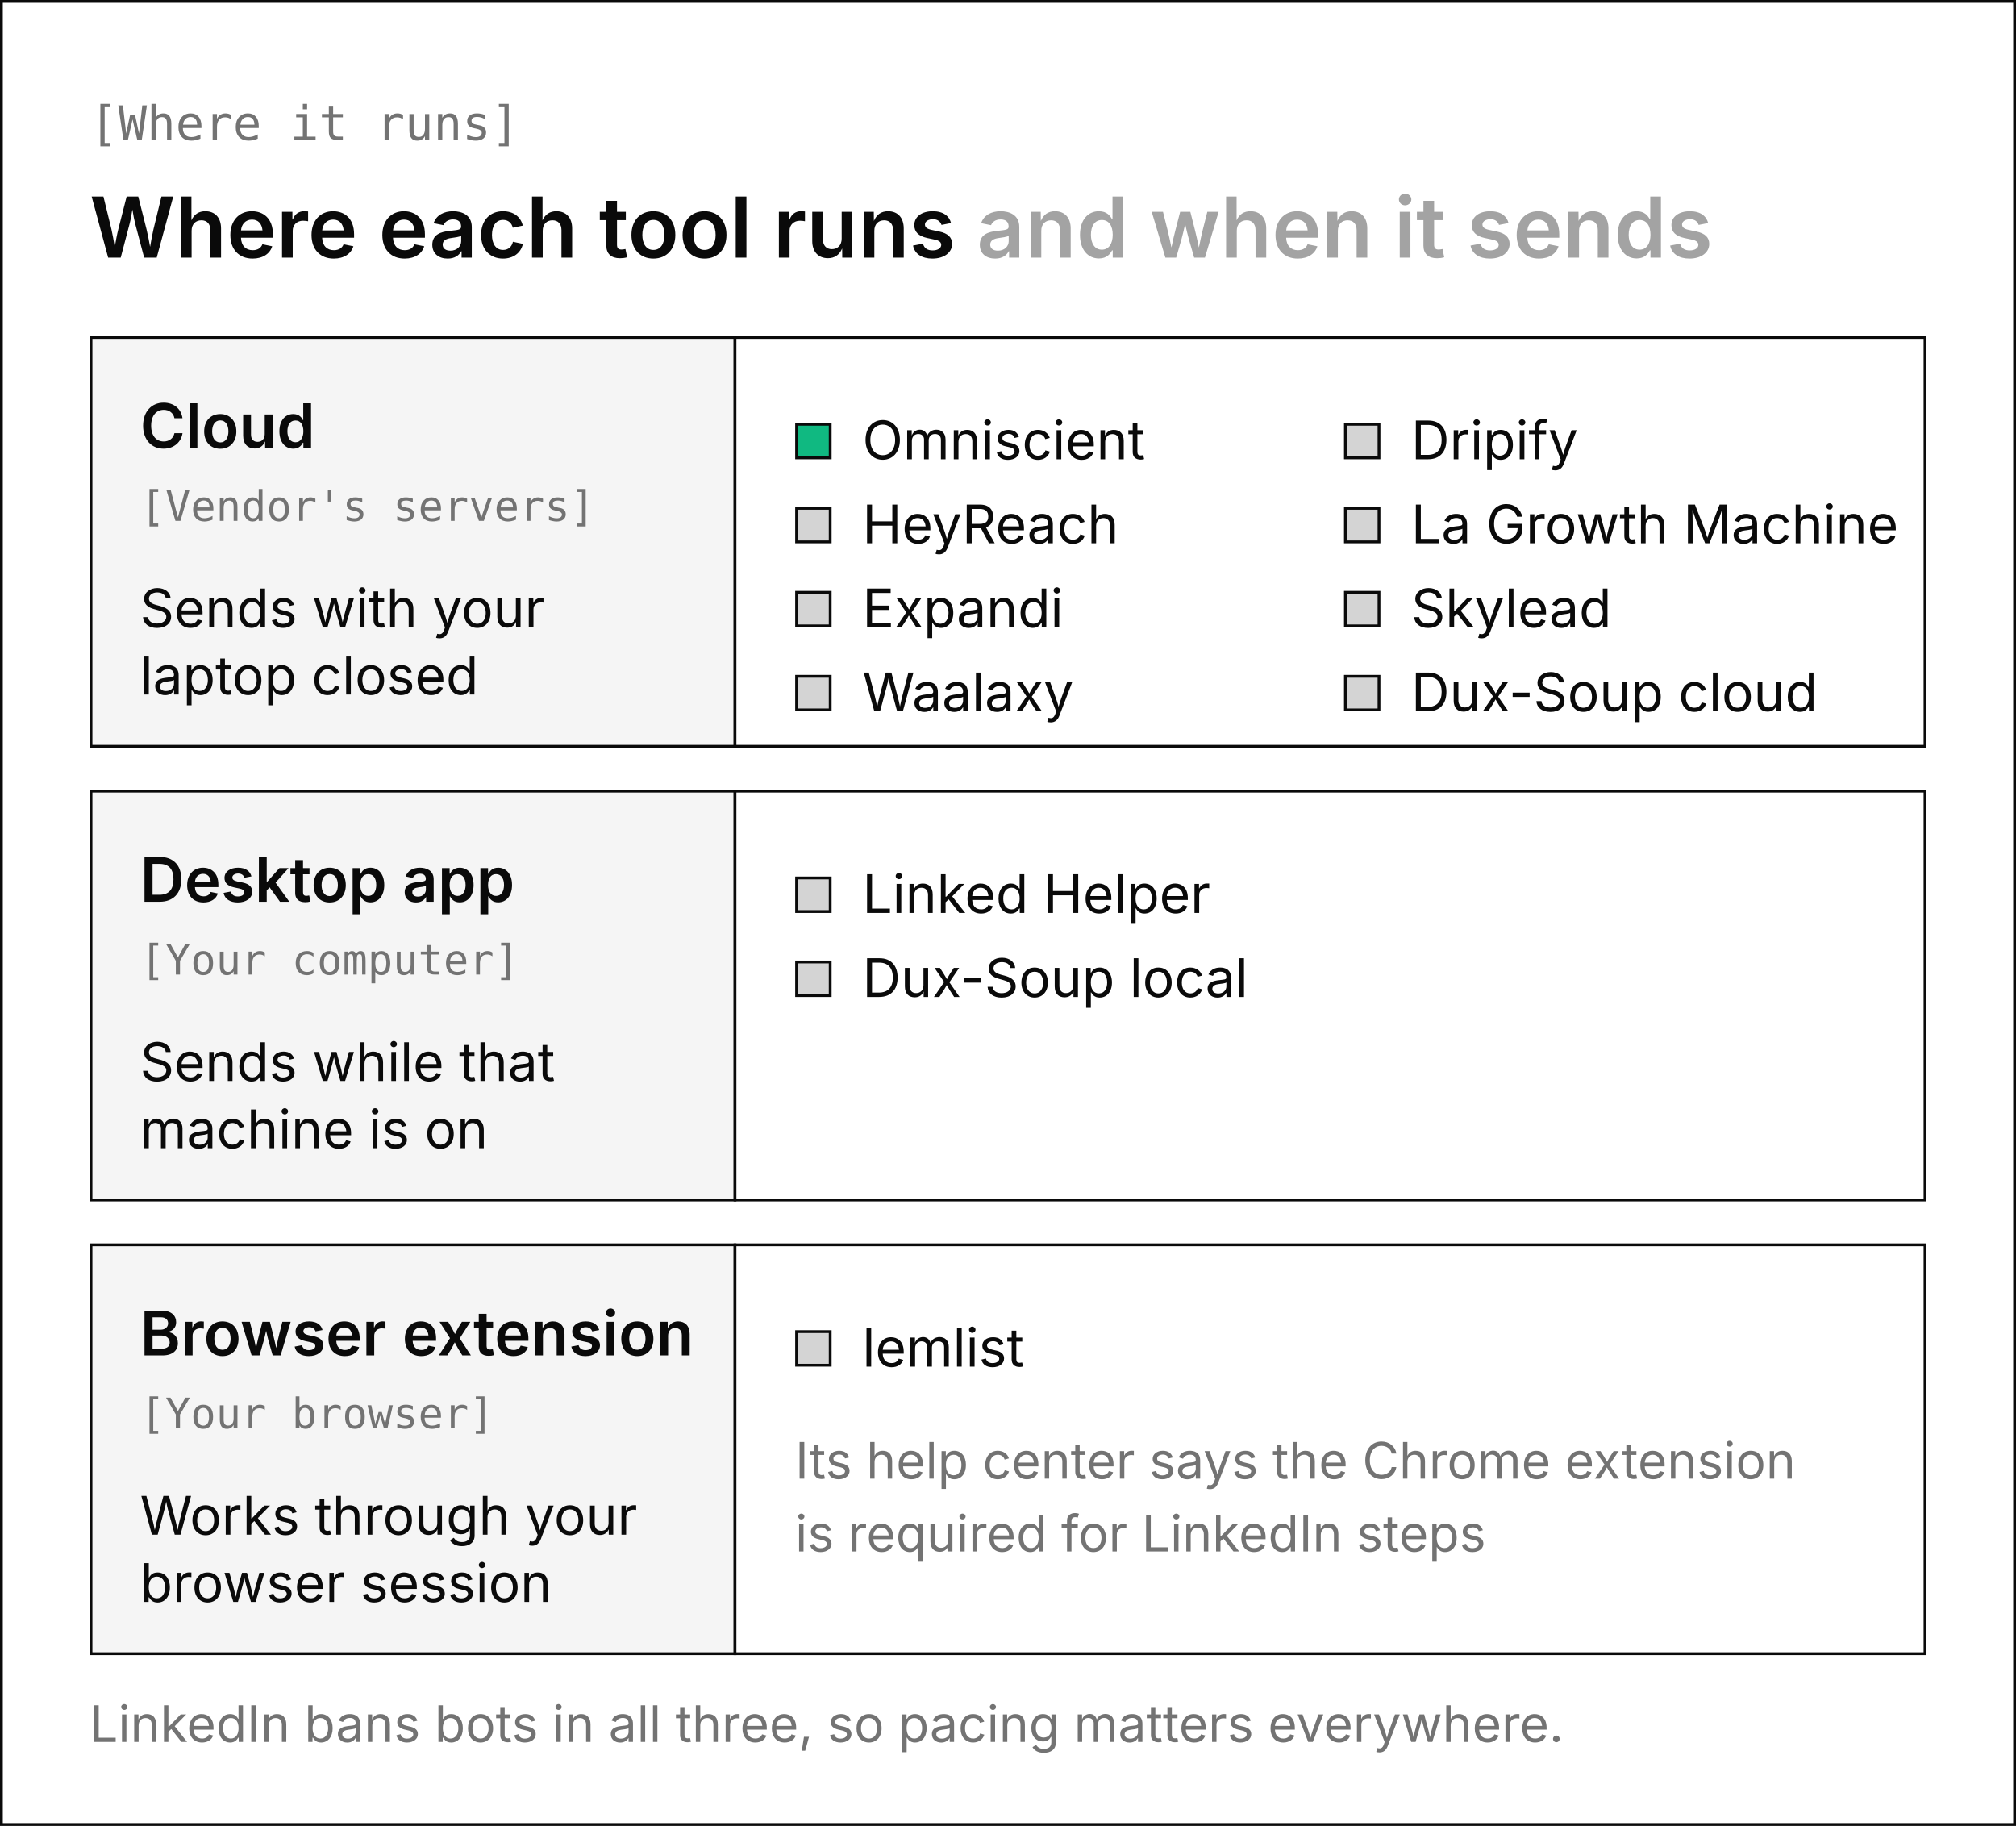
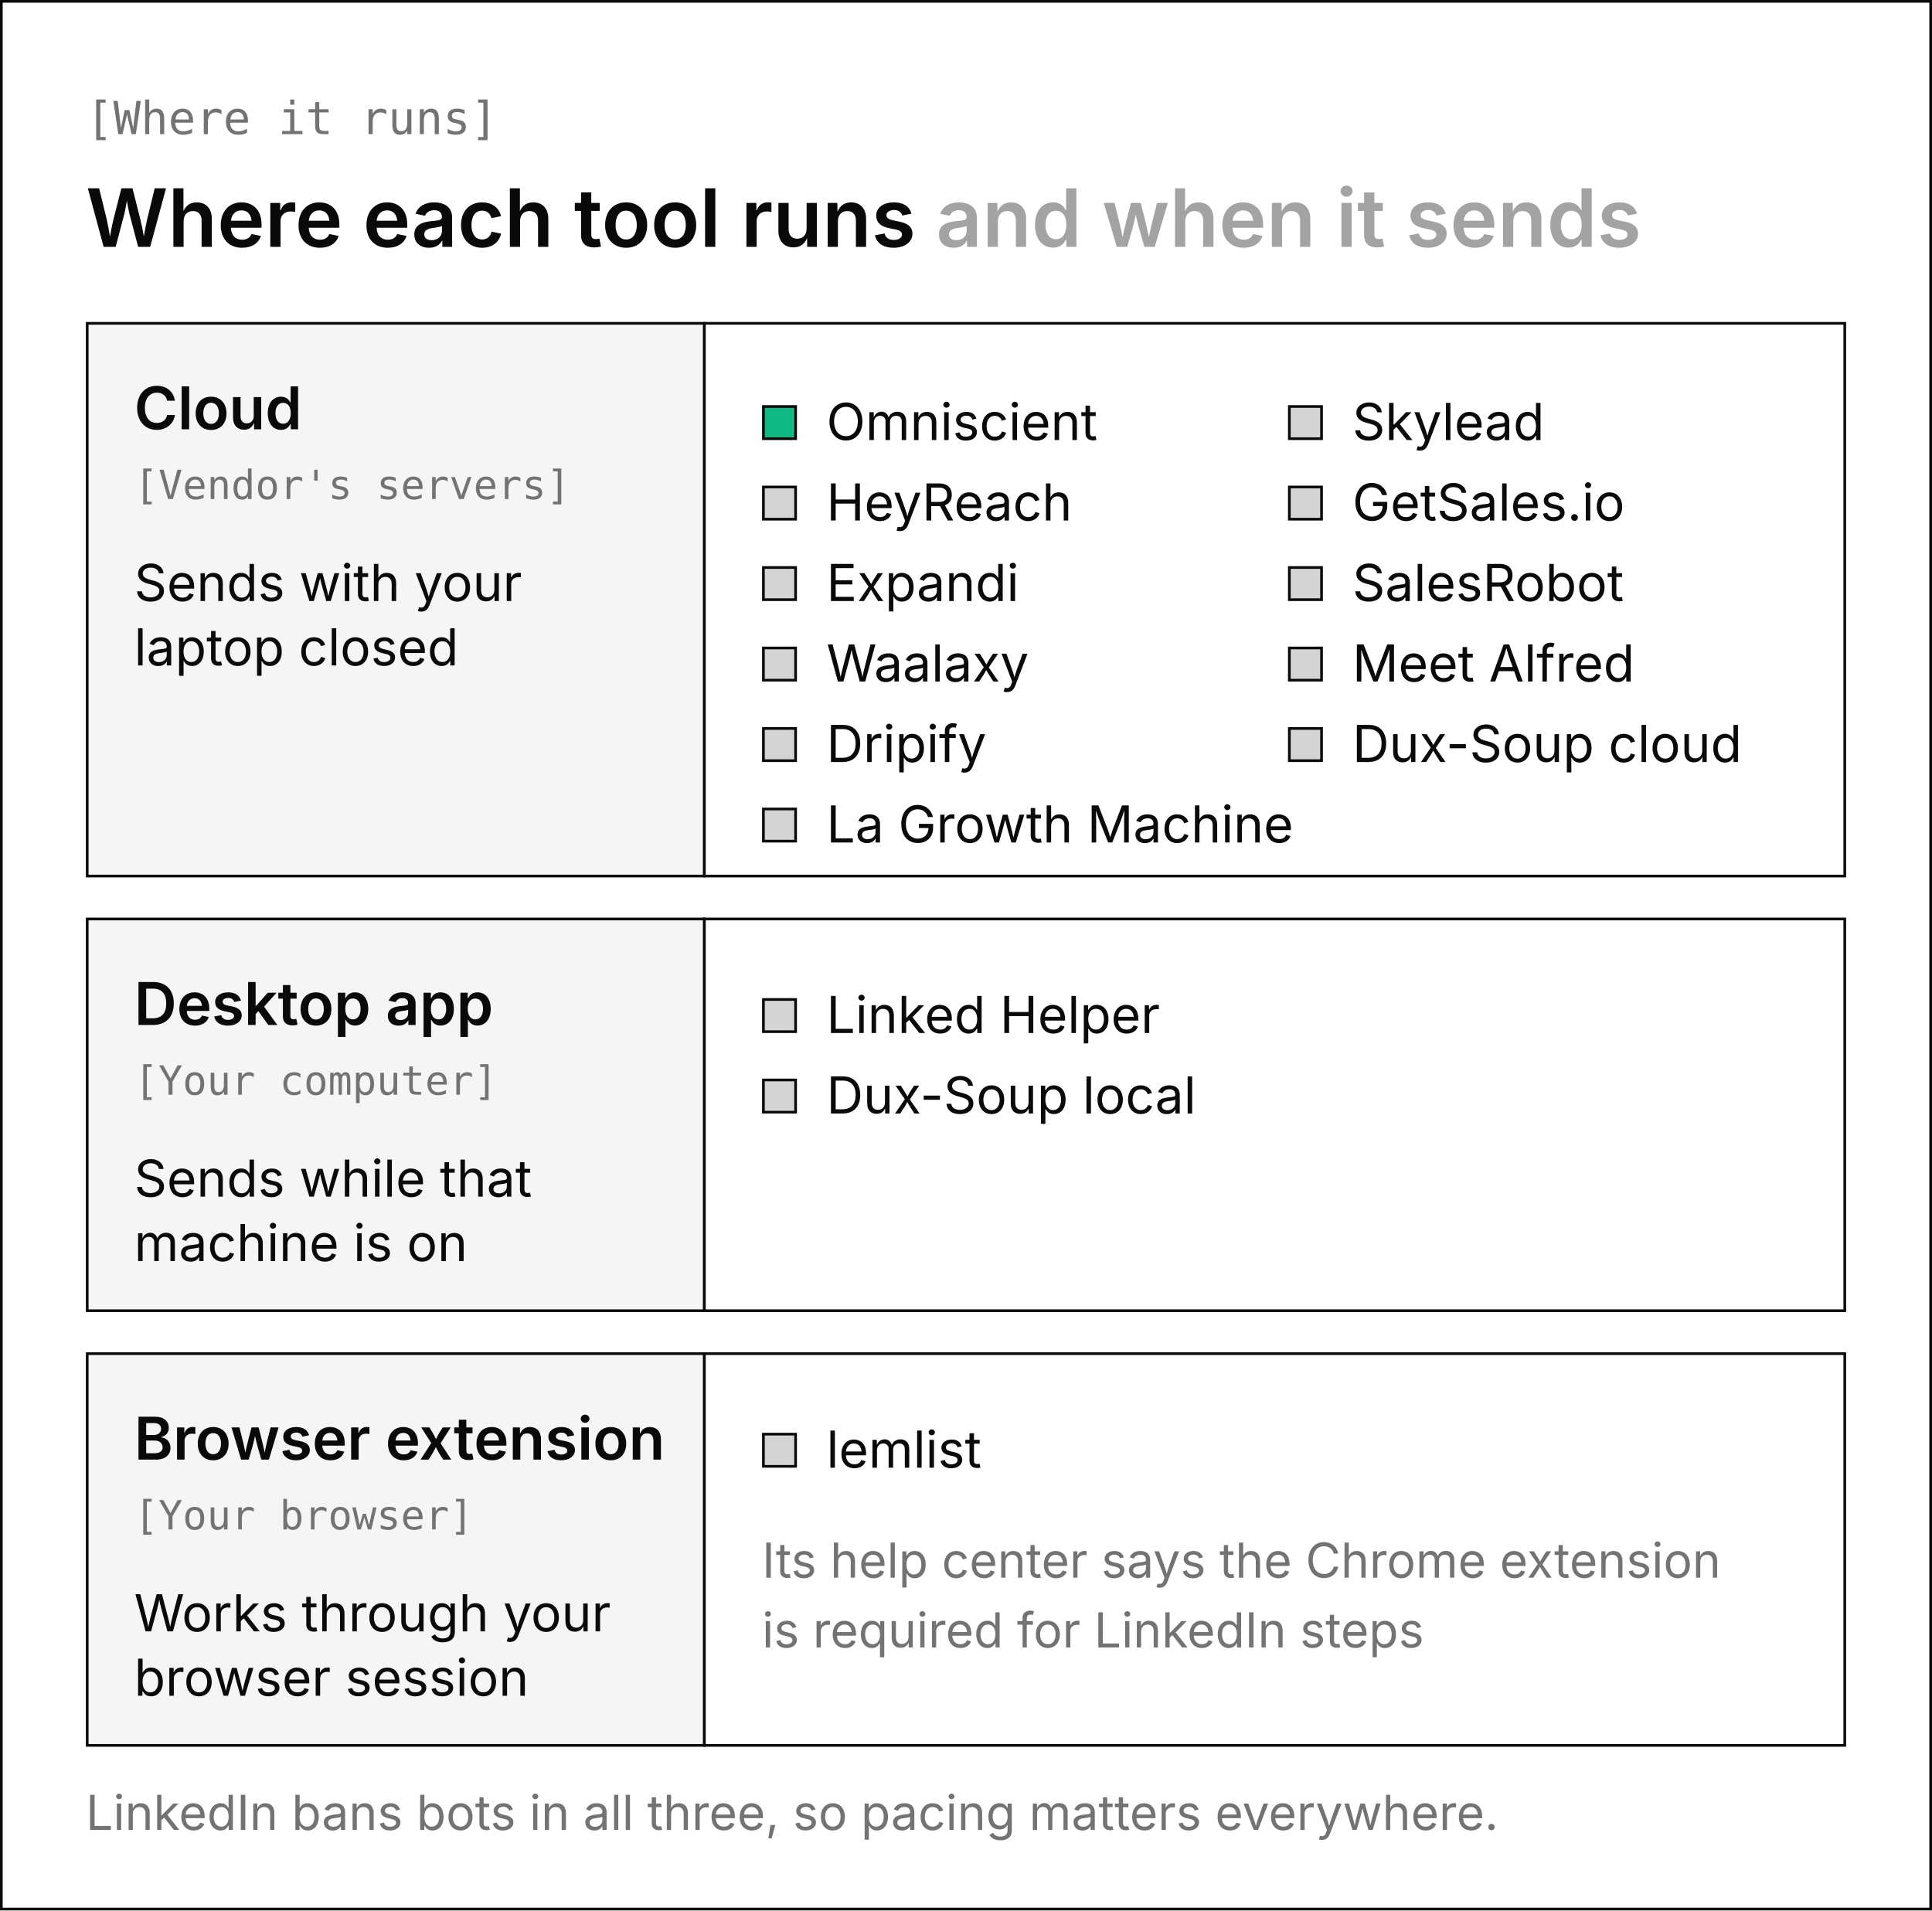
- <svg xmlns="http://www.w3.org/2000/svg" viewBox="0 0 720 652" width="720" height="652" role="img" aria-labelledby="t d" font-family="Inter, system-ui, sans-serif">
-   <rect width="720" height="652" fill="#ffffff" />
-   <rect x="0.5" y="0.5" width="719" height="651" fill="none" stroke="#0a0a0a" />
+ <svg xmlns="http://www.w3.org/2000/svg" viewBox="0 0 720 712" width="720" height="712" role="img" aria-labelledby="t d" font-family="Inter, system-ui, sans-serif">
+   <rect width="720" height="712" fill="#ffffff" />
+   <rect x="0.5" y="0.5" width="719" height="711" fill="none" stroke="#0a0a0a" />
  <text x="32" y="50" font-family="Geist Mono, ui-monospace, monospace" font-size="17" fill="#737373">[Where it runs]</text>
  <text x="32" y="92" font-size="30" font-weight="600" fill="#0a0a0a">Where each tool runs <tspan fill="#a3a3a3">and when it sends</tspan>
  </text>
-   <rect x="32.5" y="120.5" width="230" height="146" fill="#f5f5f5" stroke="#0a0a0a" />
-   <rect x="262.5" y="120.5" width="425" height="146" fill="#ffffff" stroke="#0a0a0a" />
+   <rect x="32.5" y="120.5" width="230" height="206" fill="#f5f5f5" stroke="#0a0a0a" />
+   <rect x="262.5" y="120.5" width="425" height="206" fill="#ffffff" stroke="#0a0a0a" />
  <text x="50" y="160" font-size="22" font-weight="600" fill="#0a0a0a">Cloud</text>
  <text x="50" y="186" font-family="Geist Mono, ui-monospace, monospace" font-size="15" fill="#737373">[Vendor's servers]</text>
  <text x="50" y="224" font-size="19" fill="#0a0a0a">Sends with your</text>
  <text x="50" y="248" font-size="19" fill="#0a0a0a">laptop closed</text>
  <rect x="284.5" y="151.5" width="12" height="12" fill="#10b981" stroke="#0a0a0a" />
  <text x="308" y="164" font-size="19" fill="#0a0a0a">Omniscient</text>
  <rect x="284.5" y="181.5" width="12" height="12" fill="#d4d4d4" stroke="#0a0a0a" />
  <text x="308" y="194" font-size="19" fill="#0a0a0a">HeyReach</text>
  <rect x="284.5" y="211.5" width="12" height="12" fill="#d4d4d4" stroke="#0a0a0a" />
  <text x="308" y="224" font-size="19" fill="#0a0a0a">Expandi</text>
  <rect x="284.5" y="241.5" width="12" height="12" fill="#d4d4d4" stroke="#0a0a0a" />
  <text x="308" y="254" font-size="19" fill="#0a0a0a">Waalaxy</text>
+   <rect x="284.5" y="271.5" width="12" height="12" fill="#d4d4d4" stroke="#0a0a0a" />
+   <text x="308" y="284" font-size="19" fill="#0a0a0a">Dripify</text>
+   <rect x="284.5" y="301.5" width="12" height="12" fill="#d4d4d4" stroke="#0a0a0a" />
+   <text x="308" y="314" font-size="19" fill="#0a0a0a">La Growth Machine</text>
  <rect x="480.5" y="151.5" width="12" height="12" fill="#d4d4d4" stroke="#0a0a0a" />
-   <text x="504" y="164" font-size="19" fill="#0a0a0a">Dripify</text>
+   <text x="504" y="164" font-size="19" fill="#0a0a0a">Skylead</text>
  <rect x="480.5" y="181.5" width="12" height="12" fill="#d4d4d4" stroke="#0a0a0a" />
-   <text x="504" y="194" font-size="19" fill="#0a0a0a">La Growth Machine</text>
+   <text x="504" y="194" font-size="19" fill="#0a0a0a">GetSales.io</text>
  <rect x="480.5" y="211.5" width="12" height="12" fill="#d4d4d4" stroke="#0a0a0a" />
-   <text x="504" y="224" font-size="19" fill="#0a0a0a">Skylead</text>
+   <text x="504" y="224" font-size="19" fill="#0a0a0a">SalesRobot</text>
  <rect x="480.5" y="241.5" width="12" height="12" fill="#d4d4d4" stroke="#0a0a0a" />
-   <text x="504" y="254" font-size="19" fill="#0a0a0a">Dux-Soup cloud</text>
-   <rect x="32.5" y="282.5" width="230" height="146" fill="#f5f5f5" stroke="#0a0a0a" />
-   <rect x="262.5" y="282.5" width="425" height="146" fill="#ffffff" stroke="#0a0a0a" />
-   <text x="50" y="322" font-size="22" font-weight="600" fill="#0a0a0a">Desktop app</text>
-   <text x="50" y="348" font-family="Geist Mono, ui-monospace, monospace" font-size="15" fill="#737373">[Your computer]</text>
-   <text x="50" y="386" font-size="19" fill="#0a0a0a">Sends while that</text>
-   <text x="50" y="410" font-size="19" fill="#0a0a0a">machine is on</text>
-   <rect x="284.5" y="313.5" width="12" height="12" fill="#d4d4d4" stroke="#0a0a0a" />
-   <text x="308" y="326" font-size="19" fill="#0a0a0a">Linked Helper</text>
-   <rect x="284.5" y="343.5" width="12" height="12" fill="#d4d4d4" stroke="#0a0a0a" />
-   <text x="308" y="356" font-size="19" fill="#0a0a0a">Dux-Soup local</text>
-   <rect x="32.5" y="444.5" width="230" height="146" fill="#f5f5f5" stroke="#0a0a0a" />
-   <rect x="262.5" y="444.5" width="425" height="146" fill="#ffffff" stroke="#0a0a0a" />
-   <text x="50" y="484" font-size="22" font-weight="600" fill="#0a0a0a">Browser extension</text>
-   <text x="50" y="510" font-family="Geist Mono, ui-monospace, monospace" font-size="15" fill="#737373">[Your browser]</text>
-   <text x="50" y="548" font-size="19" fill="#0a0a0a">Works through your</text>
-   <text x="50" y="572" font-size="19" fill="#0a0a0a">browser session</text>
-   <rect x="284.5" y="475.5" width="12" height="12" fill="#d4d4d4" stroke="#0a0a0a" />
-   <text x="308" y="488" font-size="19" fill="#0a0a0a">lemlist</text>
-   <text x="284" y="528" font-size="18" fill="#737373">Its help center says the Chrome extension</text>
-   <text x="284" y="554" font-size="18" fill="#737373">is required for LinkedIn steps</text>
-   <text x="32" y="622" font-size="18" fill="#737373">LinkedIn bans bots in all three, so pacing matters everywhere.</text>
+   <text x="504" y="254" font-size="19" fill="#0a0a0a">Meet Alfred</text>
+   <rect x="480.5" y="271.5" width="12" height="12" fill="#d4d4d4" stroke="#0a0a0a" />
+   <text x="504" y="284" font-size="19" fill="#0a0a0a">Dux-Soup cloud</text>
+   <rect x="32.5" y="342.5" width="230" height="146" fill="#f5f5f5" stroke="#0a0a0a" />
+   <rect x="262.5" y="342.5" width="425" height="146" fill="#ffffff" stroke="#0a0a0a" />
+   <text x="50" y="382" font-size="22" font-weight="600" fill="#0a0a0a">Desktop app</text>
+   <text x="50" y="408" font-family="Geist Mono, ui-monospace, monospace" font-size="15" fill="#737373">[Your computer]</text>
+   <text x="50" y="446" font-size="19" fill="#0a0a0a">Sends while that</text>
+   <text x="50" y="470" font-size="19" fill="#0a0a0a">machine is on</text>
+   <rect x="284.5" y="372.5" width="12" height="12" fill="#d4d4d4" stroke="#0a0a0a" />
+   <text x="308" y="385" font-size="19" fill="#0a0a0a">Linked Helper</text>
+   <rect x="284.5" y="402.5" width="12" height="12" fill="#d4d4d4" stroke="#0a0a0a" />
+   <text x="308" y="415" font-size="19" fill="#0a0a0a">Dux-Soup local</text>
+   <rect x="32.5" y="504.5" width="230" height="146" fill="#f5f5f5" stroke="#0a0a0a" />
+   <rect x="262.5" y="504.5" width="425" height="146" fill="#ffffff" stroke="#0a0a0a" />
+   <text x="50" y="544" font-size="22" font-weight="600" fill="#0a0a0a">Browser extension</text>
+   <text x="50" y="570" font-family="Geist Mono, ui-monospace, monospace" font-size="15" fill="#737373">[Your browser]</text>
+   <text x="50" y="608" font-size="19" fill="#0a0a0a">Works through your</text>
+   <text x="50" y="632" font-size="19" fill="#0a0a0a">browser session</text>
+   <rect x="284.5" y="534.5" width="12" height="12" fill="#d4d4d4" stroke="#0a0a0a" />
+   <text x="308" y="547" font-size="19" fill="#0a0a0a">lemlist</text>
+   <text x="284" y="588" font-size="18" fill="#737373">Its help center says the Chrome extension</text>
+   <text x="284" y="614" font-size="18" fill="#737373">is required for LinkedIn steps</text>
+   <text x="32" y="682" font-size="18" fill="#737373">LinkedIn bans bots in all three, so pacing matters everywhere.</text>
</svg>
